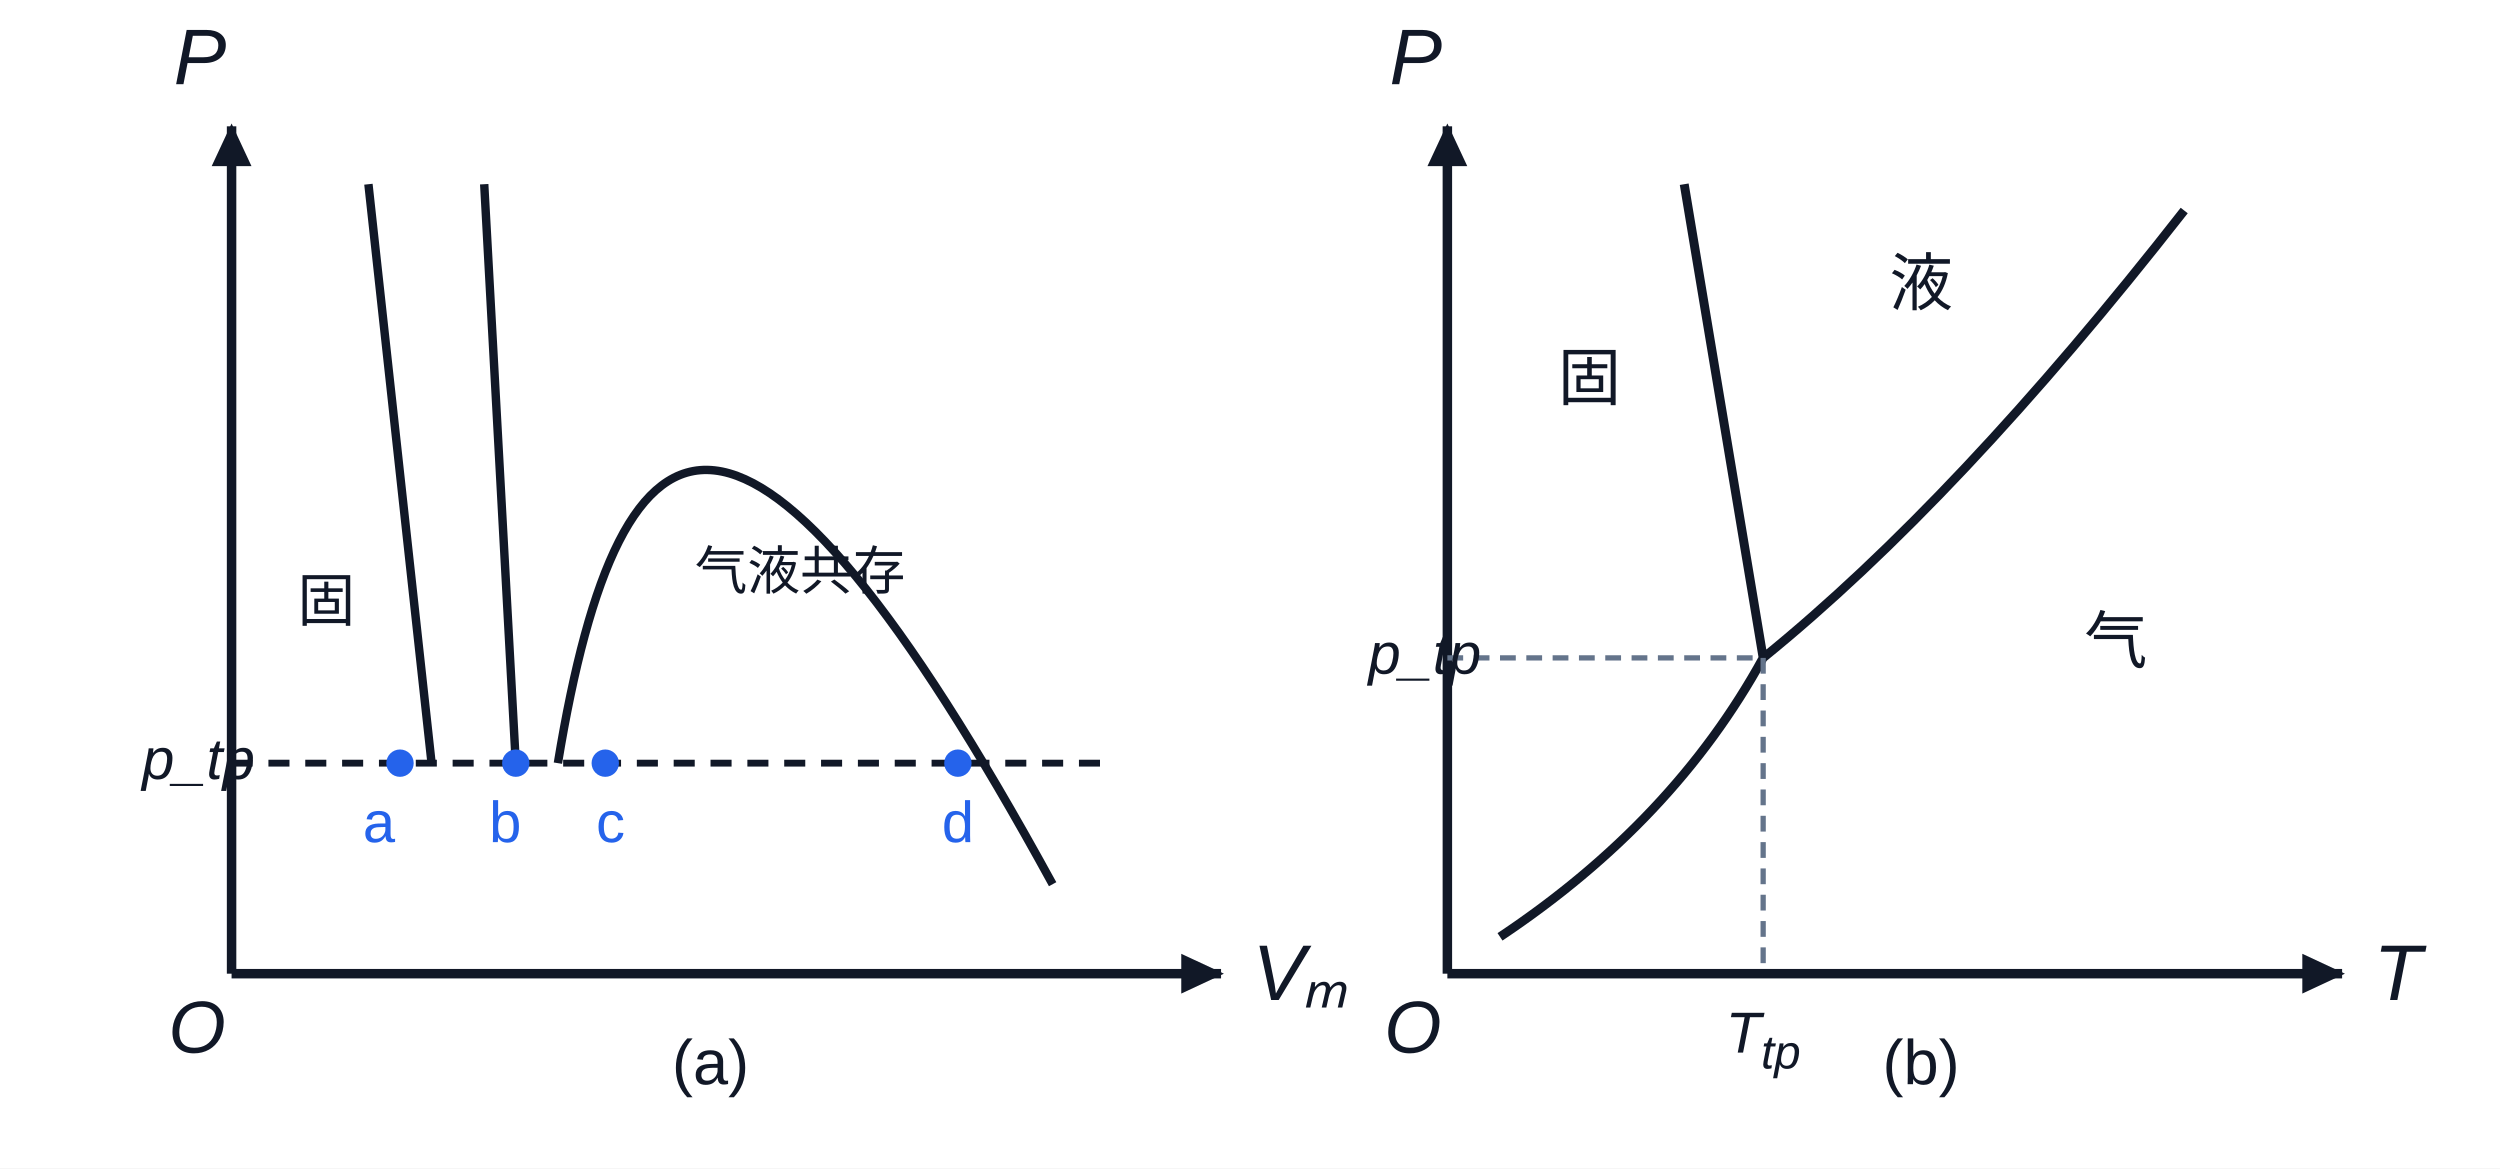
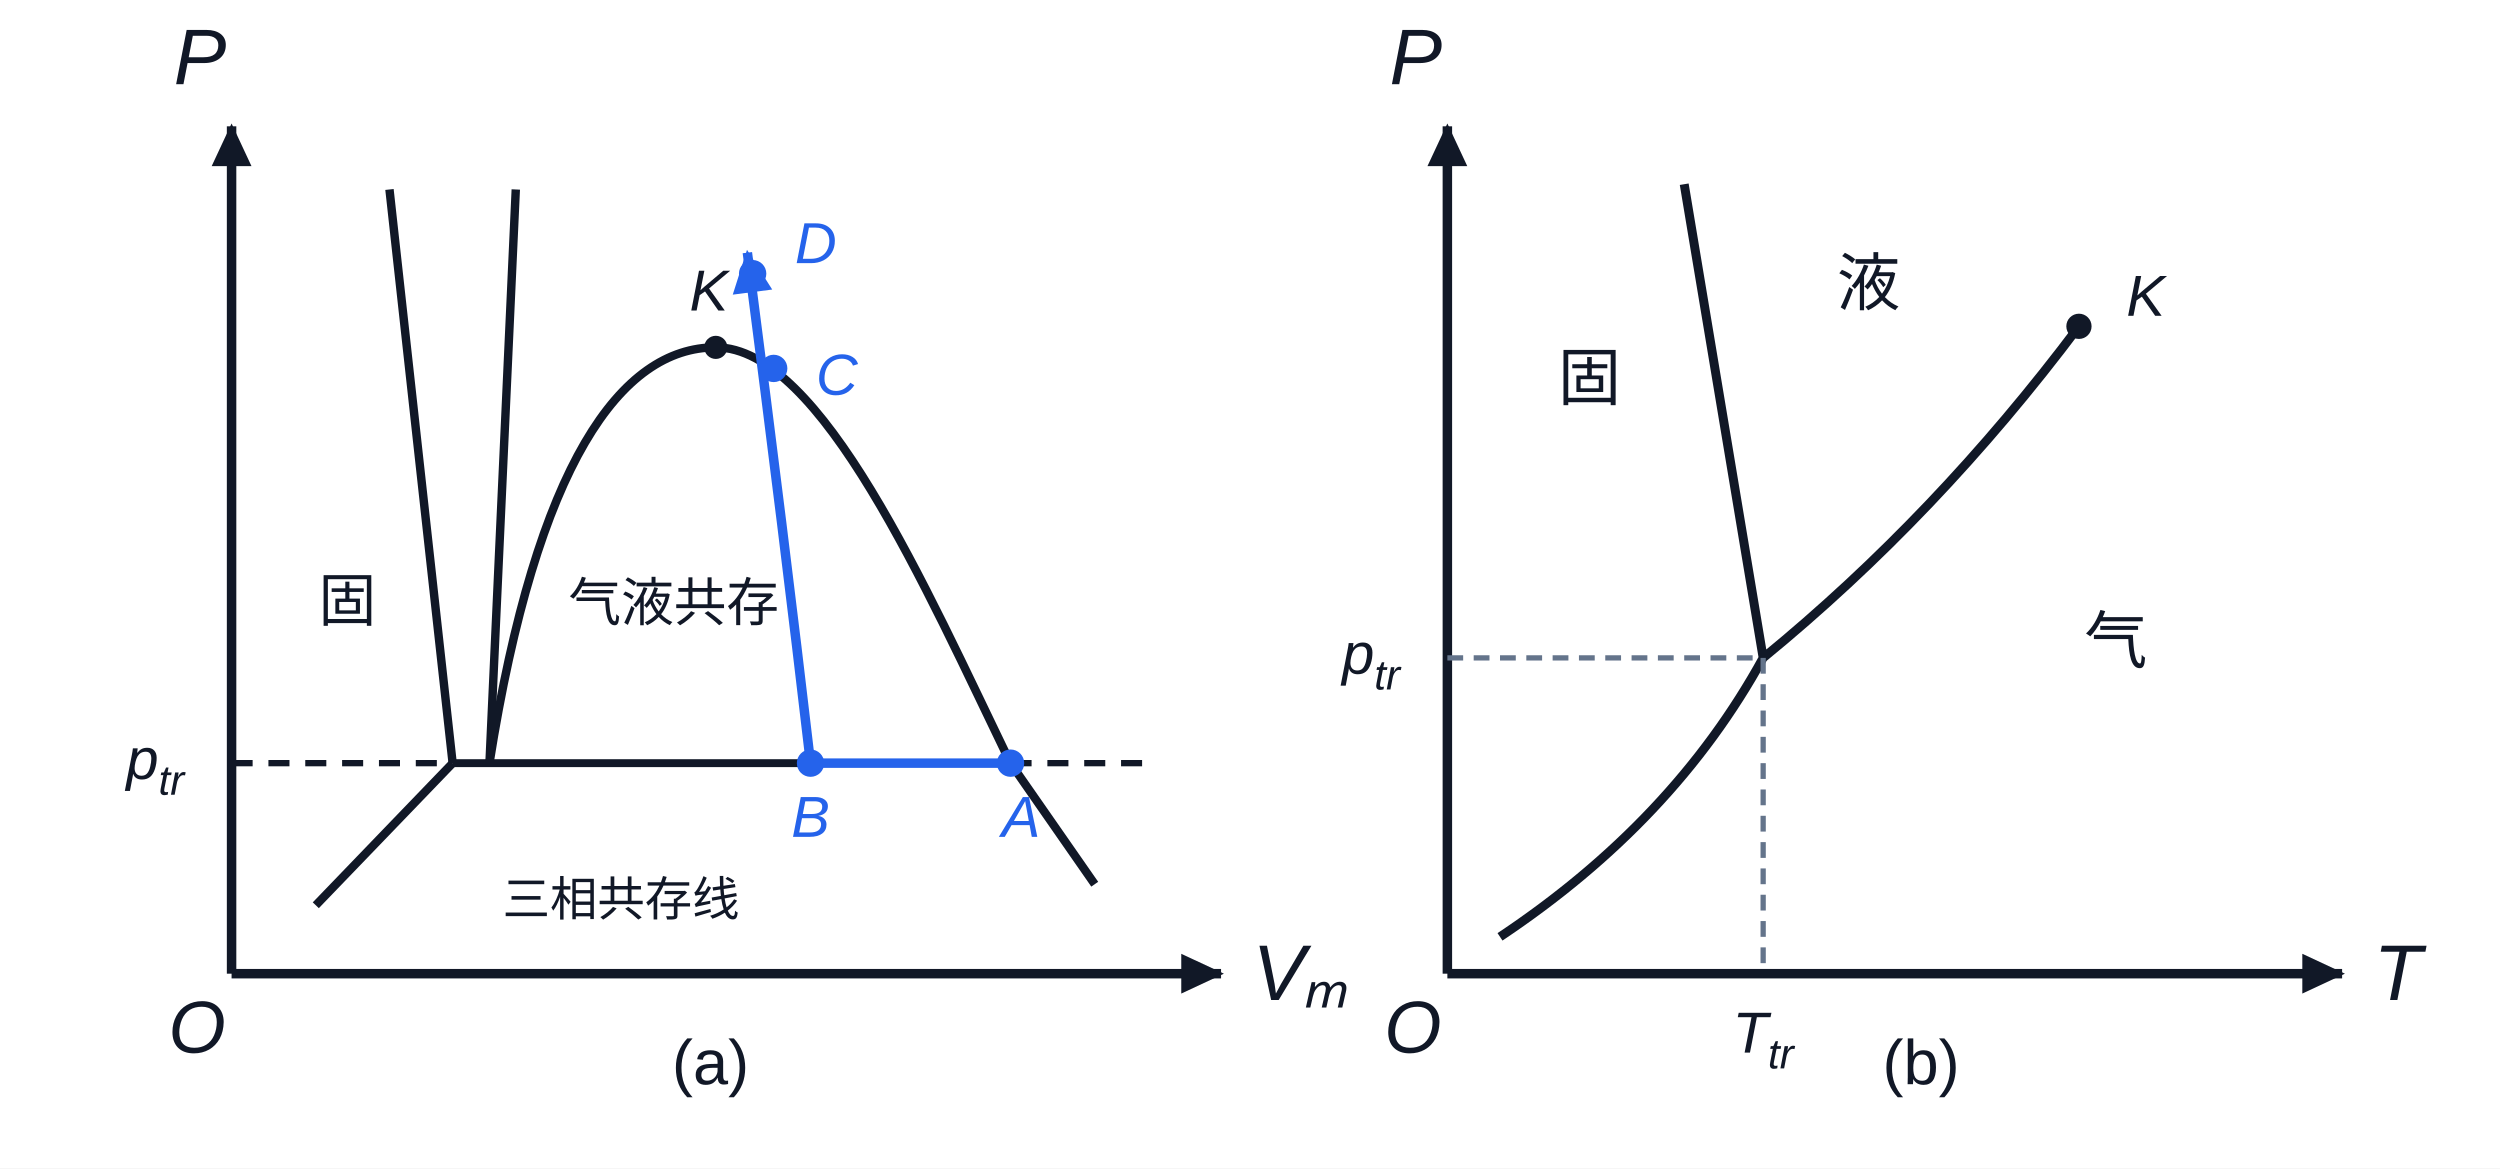
<svg xmlns="http://www.w3.org/2000/svg" viewBox="0 0 475 222" width="475" height="222" font-family="Noto Sans SC, Microsoft YaHei, Arial, sans-serif">
  <defs>
    <marker id="arr" viewBox="0 0 10 10" refX="8" refY="5" markerWidth="6" markerHeight="6" orient="auto-start-reverse">
      <path d="M 1 1.5 L 8.5 5 L 1 8.5 z" fill="#111827" />
    </marker>
    <marker id="arr-blue" viewBox="0 0 10 10" refX="8" refY="5" markerWidth="6" markerHeight="6" orient="auto-start-reverse">
      <path d="M 1 1.5 L 8.5 5 L 1 8.5 z" fill="#2563eb" />
    </marker>
    <pattern id="hatch" width="8" height="8" patternTransform="rotate(45 0 0)" patternUnits="userSpaceOnUse">
      <line x1="0" y1="0" x2="0" y2="8" stroke="#64748b" stroke-width="1.4" />
    </pattern>
  </defs>
  <rect width="100%" height="100%" fill="#ffffff" />
  <line x1="44" y1="185" x2="232" y2="185" stroke="#111827" stroke-width="1.8" marker-end="url(#arr)" />
  <line x1="44" y1="185" x2="44" y2="24" stroke="#111827" stroke-width="1.8" marker-end="url(#arr)" />
  <text x="238" y="190" font-size="15" font-style="italic" fill="#111827">Vₘ</text>
  <text x="38" y="16" font-size="15" font-style="italic" text-anchor="middle" fill="#111827">P</text>
  <text x="32" y="200" font-size="14" font-style="italic" fill="#111827">O</text>
-   <path d="M 70 35 L 82 145 M 92 35 L 98 145 M 106 145 C 118 72 142 62 200 168" fill="none" stroke="#111827" stroke-width="1.6" />
-   <line x1="44" y1="145" x2="210" y2="145" stroke="#111827" stroke-width="1.3" stroke-dasharray="4,3" />
-   <text x="27" y="148" font-size="11" font-style="italic" fill="#111827">p_tp</text>
-   <circle cx="76" cy="145" r="2.6" fill="#2563eb" />
-   <circle cx="98" cy="145" r="2.6" fill="#2563eb" />
-   <circle cx="115" cy="145" r="2.6" fill="#2563eb" />
-   <circle cx="182" cy="145" r="2.6" fill="#2563eb" />
-   <text x="72" y="160" font-size="11" text-anchor="middle" fill="#2563eb">a</text>
-   <text x="96" y="160" font-size="11" text-anchor="middle" fill="#2563eb">b</text>
-   <text x="116" y="160" font-size="11" text-anchor="middle" fill="#2563eb">c</text>
-   <text x="182" y="160" font-size="11" text-anchor="middle" fill="#2563eb">d</text>
-   <text x="62" y="118" font-size="11" text-anchor="middle" fill="#111827">固</text>
-   <text x="152" y="112" font-size="10" text-anchor="middle" fill="#111827">气液共存</text>
+   <path d="M 74 36 L 86 145 M 98 36 L 93 145" fill="none" stroke="#111827" stroke-width="1.6" />
+   <path d="M 93 145 C 102 88 118 66 136 66 C 156 66 176 112 192 145 L 208 168" fill="none" stroke="#111827" stroke-width="1.6" />
+   <line x1="60" y1="172" x2="86" y2="145" stroke="#111827" stroke-width="1.6" />
+   <line x1="86" y1="145" x2="192" y2="145" stroke="#111827" stroke-width="1.5" />
+   <line x1="44" y1="145" x2="86" y2="145" stroke="#111827" stroke-width="1.2" stroke-dasharray="4,3" />
+   <line x1="192" y1="145" x2="218" y2="145" stroke="#111827" stroke-width="1.2" stroke-dasharray="4,3" />
+   <text x="24" y="148" font-size="11" font-style="italic" fill="#111827">p<tspan dy="3" font-size="8">tr</tspan>
+   </text>
+   <text x="131" y="59" font-size="11" font-style="italic" fill="#111827">K</text>
+   <circle cx="136" cy="66" r="2.2" fill="#111827" />
+   <path d="M 192 145 L 154 145 Q 149 102 142 48" fill="none" stroke="#2563eb" stroke-width="1.8" marker-end="url(#arr-blue)" />
+   <circle cx="192" cy="145" r="2.6" fill="#2563eb" />
+   <circle cx="154" cy="145" r="2.6" fill="#2563eb" />
+   <circle cx="147" cy="70" r="2.6" fill="#2563eb" />
+   <circle cx="143" cy="52" r="2.6" fill="#2563eb" />
+   <text x="194" y="159" font-size="11" text-anchor="middle" fill="#2563eb" font-style="italic">A</text>
+   <text x="154" y="159" font-size="11" text-anchor="middle" fill="#2563eb" font-style="italic">B</text>
+   <text x="159" y="75" font-size="11" text-anchor="middle" fill="#2563eb" font-style="italic">C</text>
+   <text x="155" y="50" font-size="11" text-anchor="middle" fill="#2563eb" font-style="italic">D</text>
+   <text x="66" y="118" font-size="11" text-anchor="middle" fill="#111827">固</text>
+   <text x="128" y="118" font-size="10" text-anchor="middle" fill="#111827">气液共存</text>
+   <text x="118" y="174" font-size="9" text-anchor="middle" fill="#111827">三相共存线</text>
  <text x="135" y="206" font-size="12" text-anchor="middle" fill="#111827">(a)</text>
  <line x1="275" y1="185" x2="445" y2="185" stroke="#111827" stroke-width="1.8" marker-end="url(#arr)" />
  <line x1="275" y1="185" x2="275" y2="24" stroke="#111827" stroke-width="1.8" marker-end="url(#arr)" />
  <text x="451" y="190" font-size="15" font-style="italic" fill="#111827">T</text>
  <text x="269" y="16" font-size="15" font-style="italic" text-anchor="middle" fill="#111827">P</text>
  <text x="263" y="200" font-size="14" font-style="italic" fill="#111827">O</text>
-   <path d="M 285 178 Q 318 156 335 125 L 320 35 M 335 125 Q 372 95 415 40" fill="none" stroke="#111827" stroke-width="1.7" />
+   <path d="M 285 178 Q 318 156 335 125 L 320 35 M 335 125 Q 368 98 395 62" fill="none" stroke="#111827" stroke-width="1.7" />
+   <circle cx="395" cy="62" r="2.4" fill="#111827" />
+   <text x="404" y="60" font-size="11" font-style="italic" fill="#111827">K</text>
  <line x1="275" y1="125" x2="335" y2="125" stroke="#64748b" stroke-dasharray="3,2" />
  <line x1="335" y1="125" x2="335" y2="185" stroke="#64748b" stroke-dasharray="3,2" />
-   <text x="260" y="128" font-size="11" font-style="italic" fill="#111827">p_tp</text>
-   <text x="335" y="200" font-size="11" text-anchor="middle" fill="#111827" font-style="italic">T<tspan dy="3" font-size="9">tp</tspan>
+   <text x="255" y="128" font-size="11" font-style="italic" fill="#111827">p<tspan dy="3" font-size="8">tr</tspan>
+   </text>
+   <text x="335" y="200" font-size="11" text-anchor="middle" font-style="italic" fill="#111827">T<tspan dy="3" font-size="8">tr</tspan>
  </text>
  <text x="302" y="76" font-size="12" text-anchor="middle" fill="#111827">固</text>
-   <text x="365" y="58" font-size="12" text-anchor="middle" fill="#111827">液</text>
+   <text x="355" y="58" font-size="12" text-anchor="middle" fill="#111827">液</text>
  <text x="402" y="126" font-size="12" text-anchor="middle" fill="#111827">气</text>
  <text x="365" y="206" font-size="12" text-anchor="middle" fill="#111827">(b)</text>
</svg>
